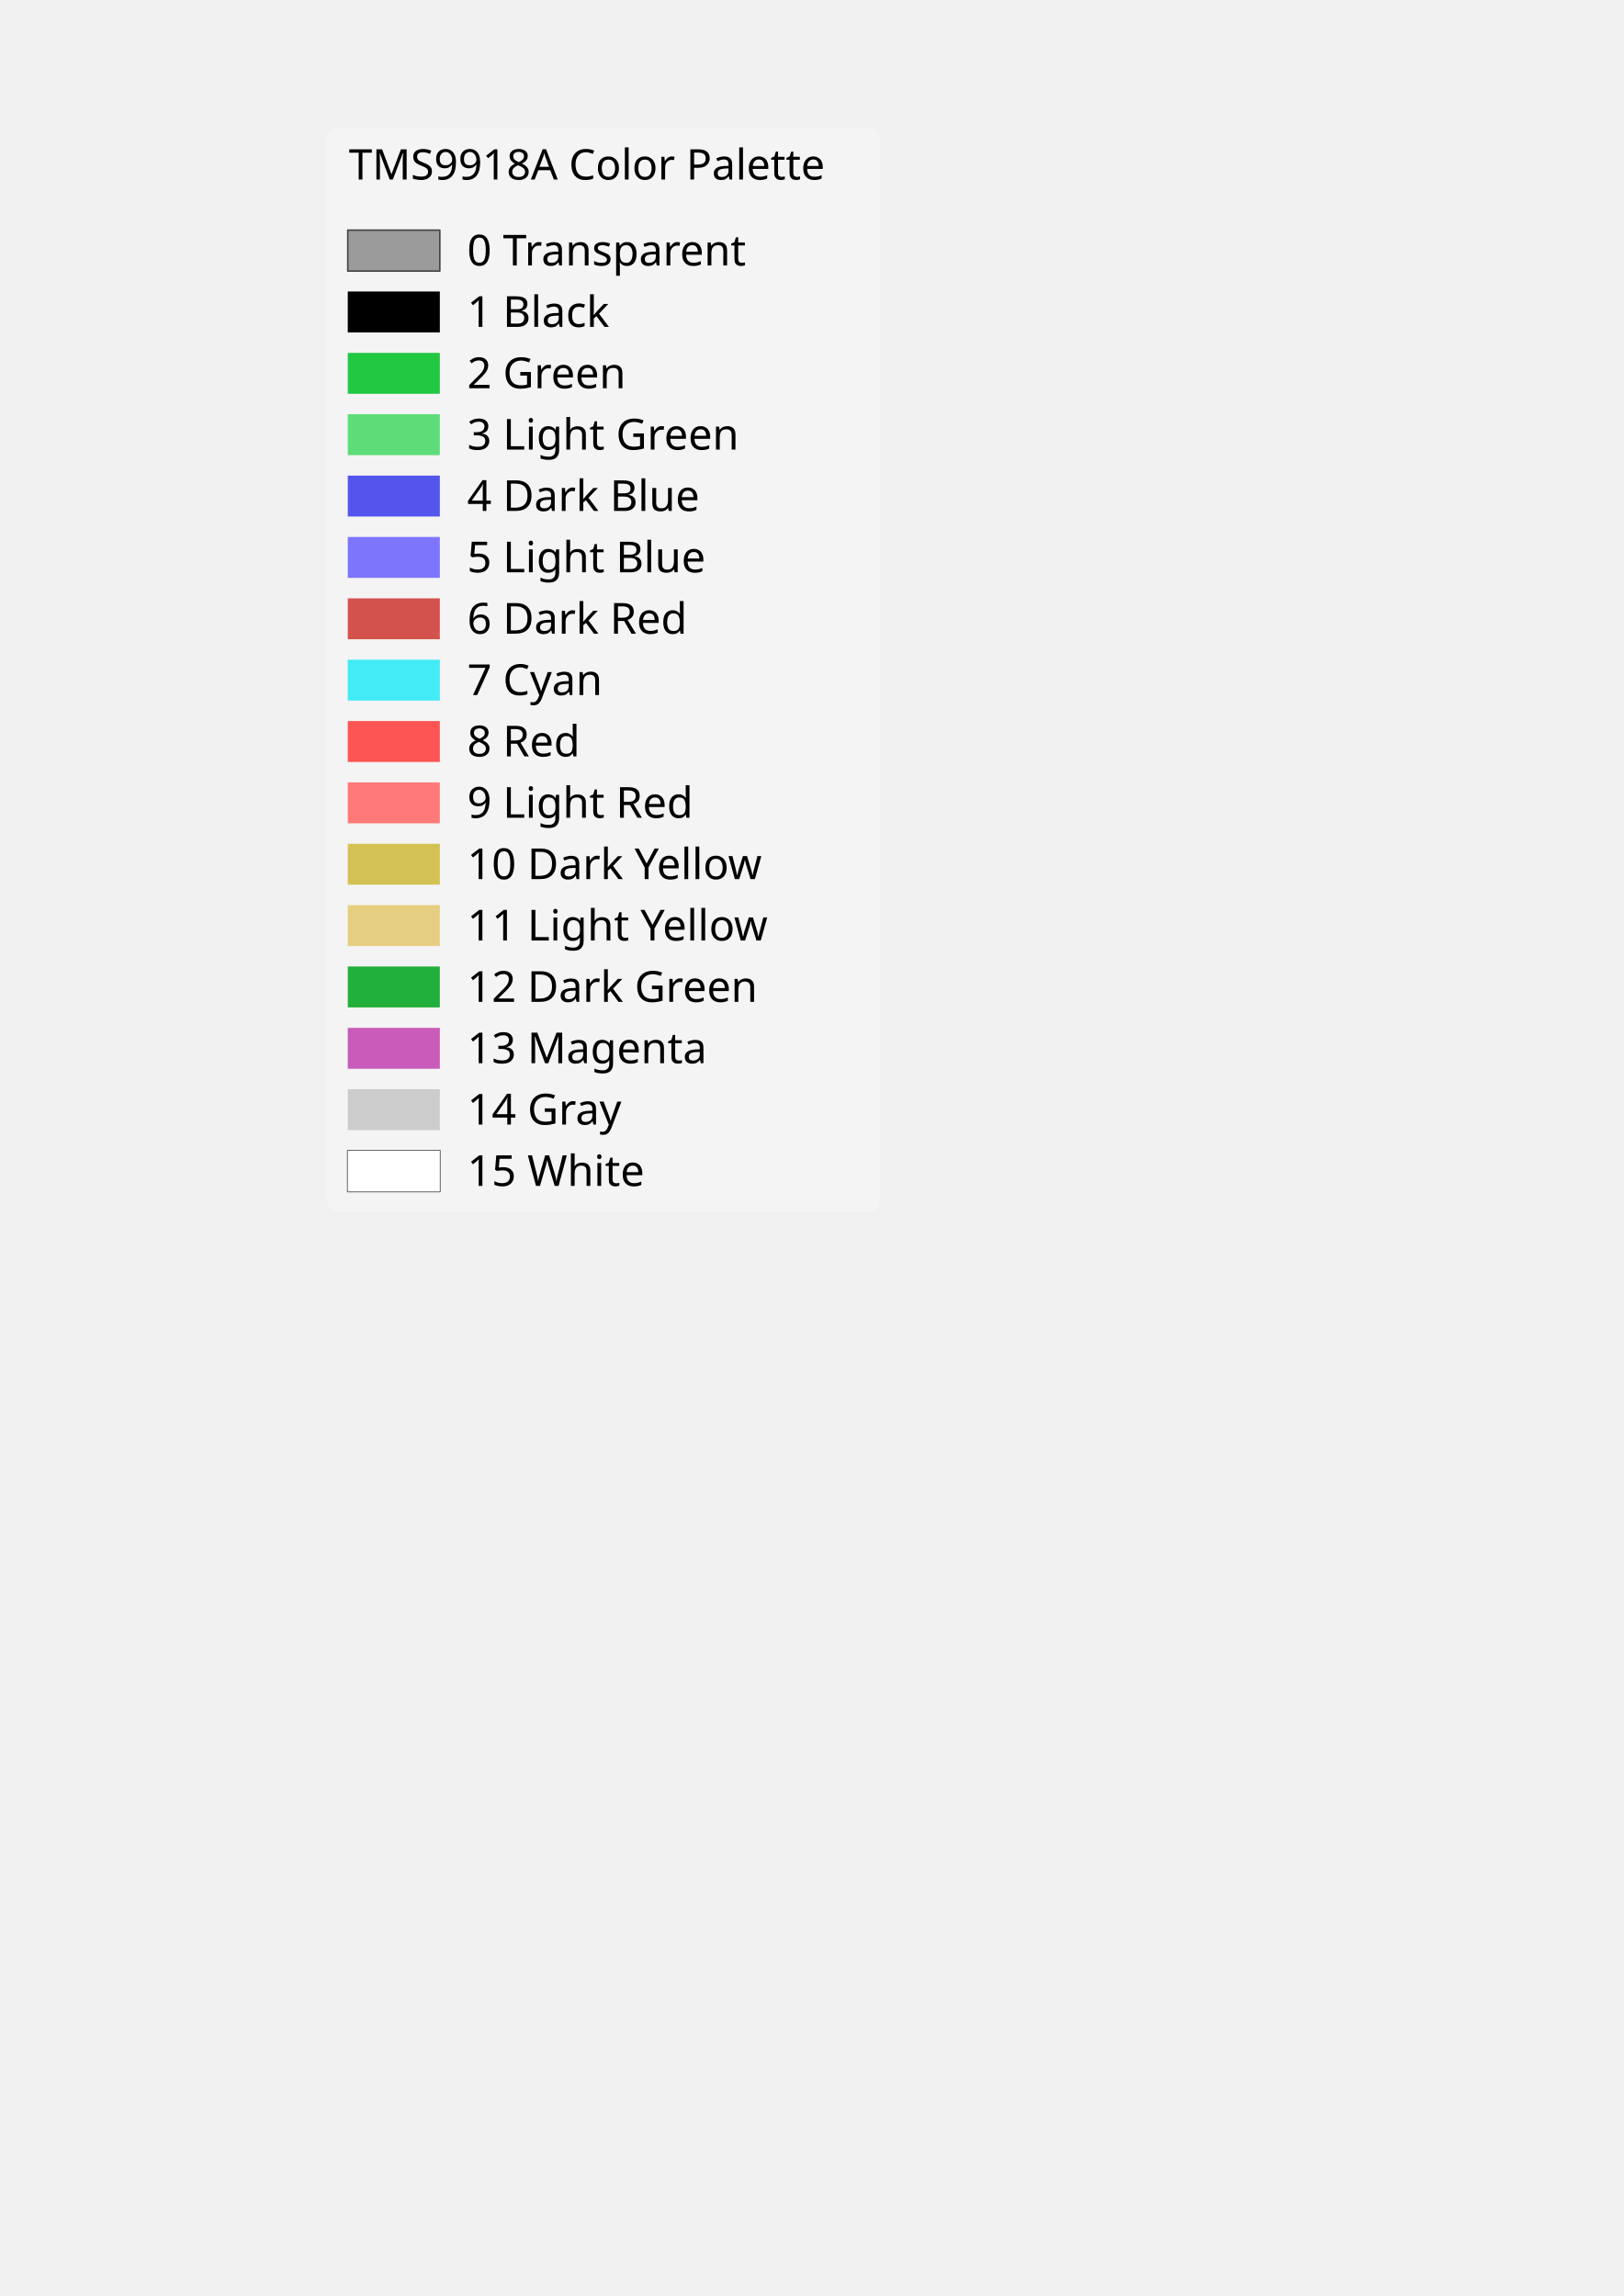
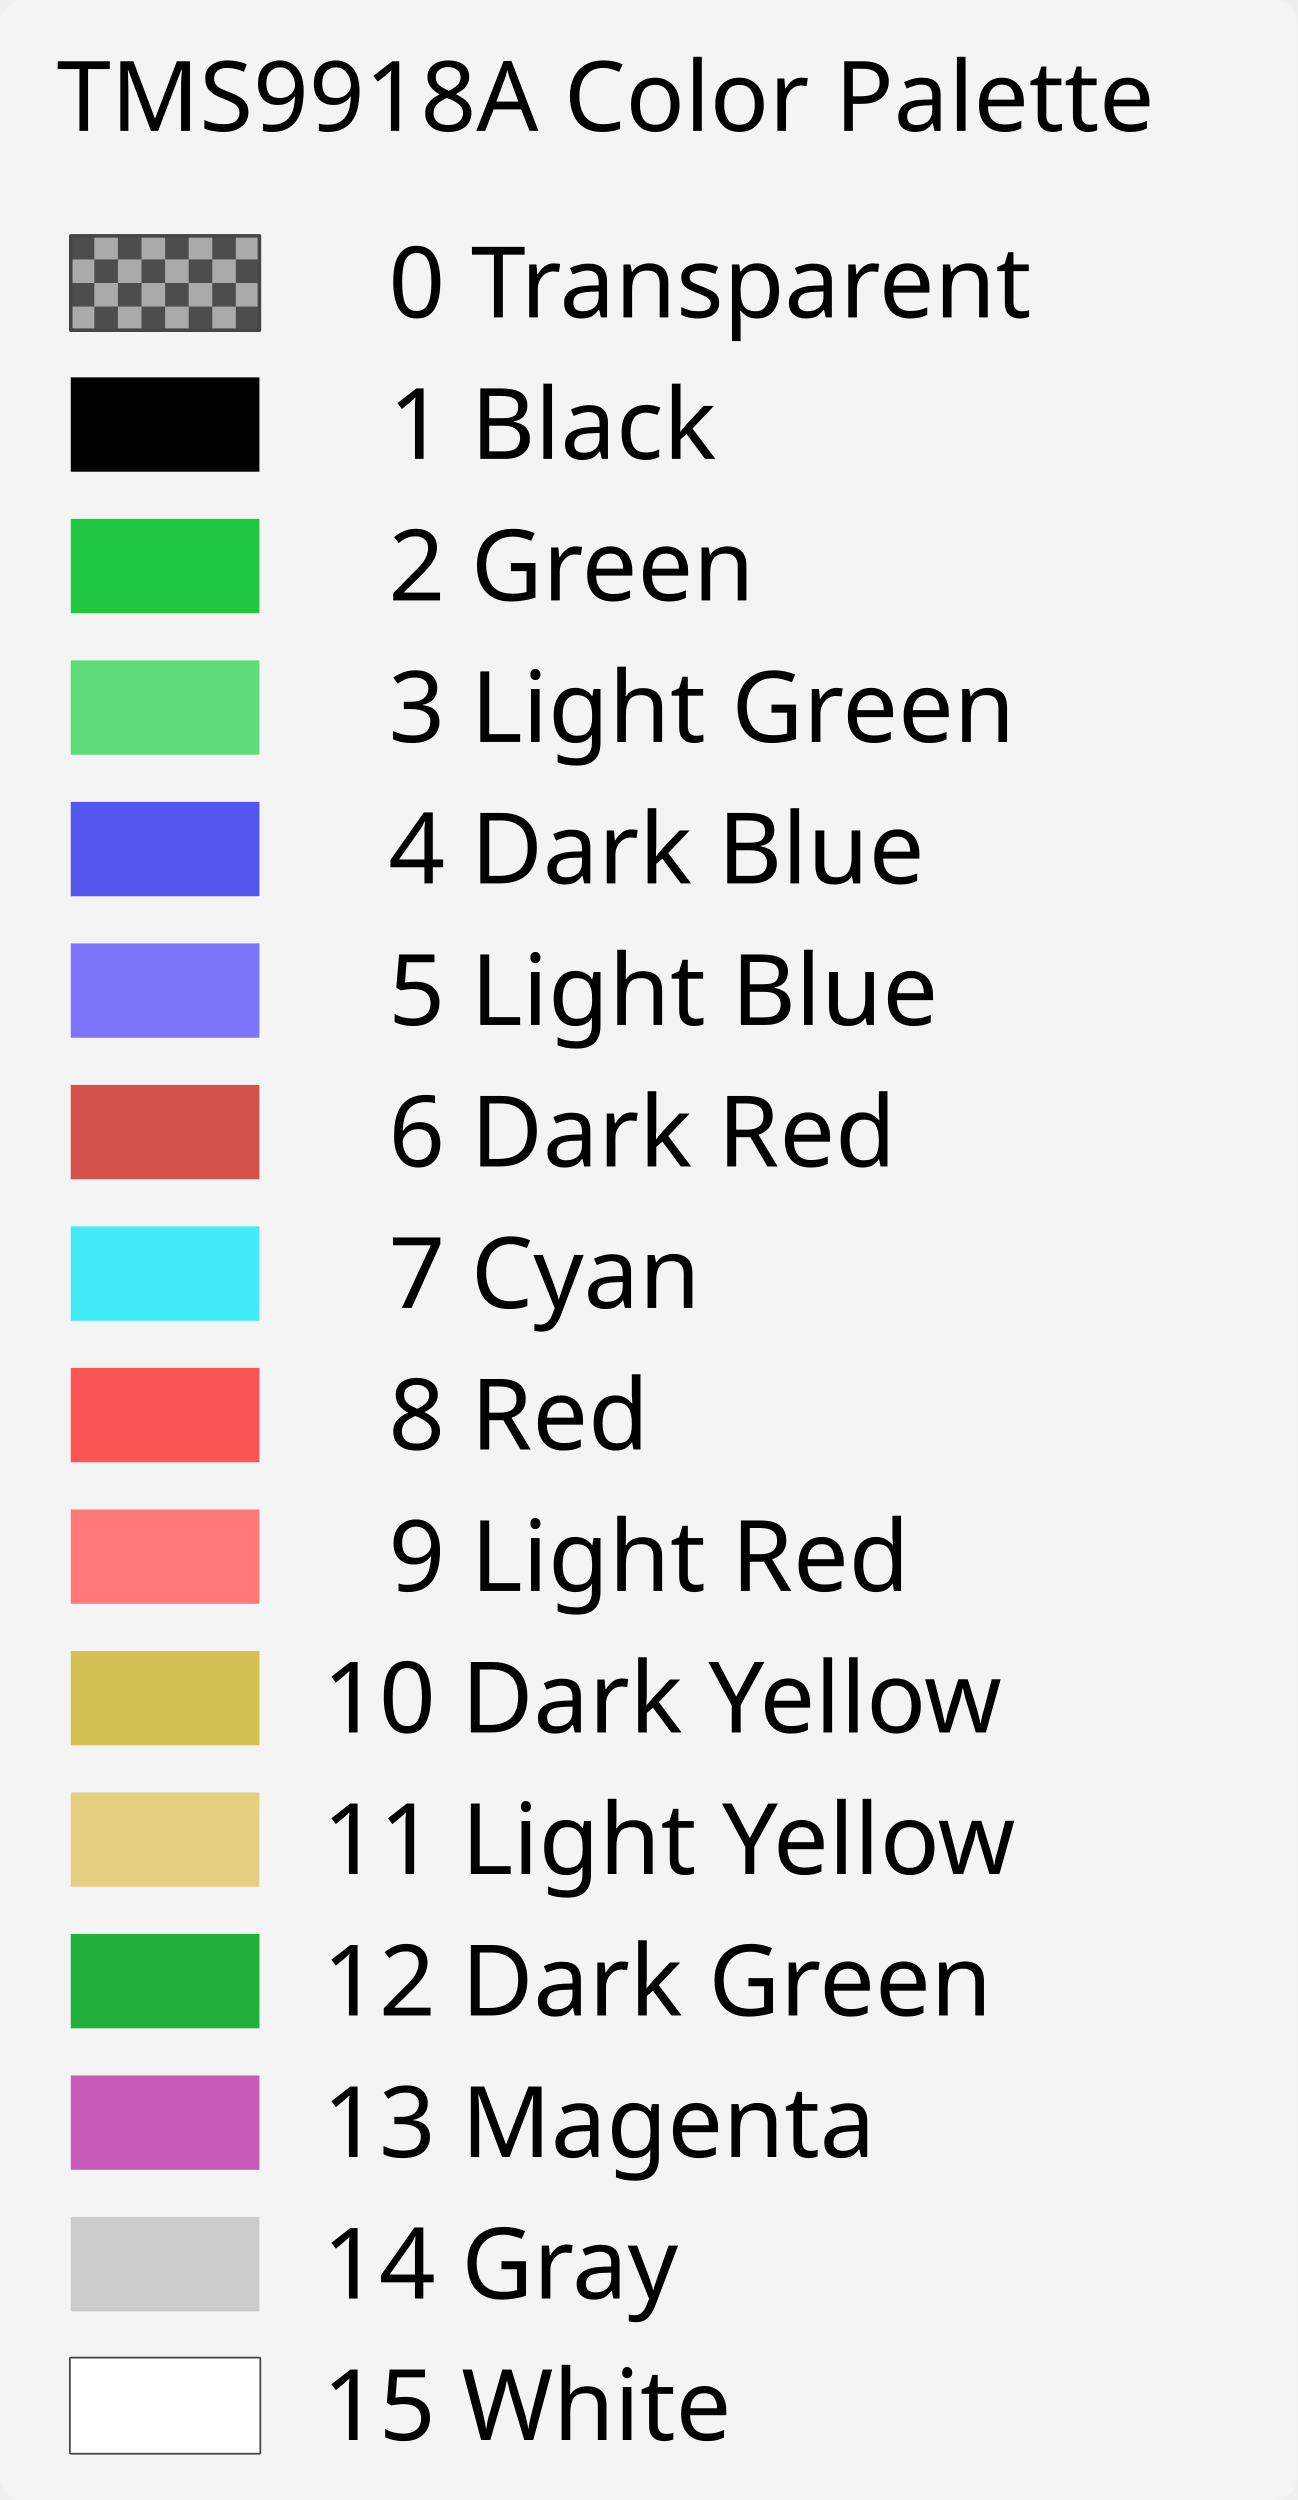
- <svg xmlns="http://www.w3.org/2000/svg" width="210mm" height="297mm" viewBox="0 0 210 297" version="1.1" id="svg8">
+ <svg xmlns="http://www.w3.org/2000/svg" width="72.76mm" height="140.229mm" viewBox="0 0 72.76 140.229" version="1.1" id="svg8">
  <defs id="defs2" />
-   <g id="layer1">
+   <g id="layer1" transform="translate(-42.33333,-16.54167)">
    <g id="g1093">
-       <rect ry="1.323" y="16.542" x="42.333" height="140.229" width="71.438" id="rect823" style="opacity:1;fill:#f4f4f4;fill-opacity:1;stroke:none;stroke-width:0.305;stroke-linejoin:round;stroke-miterlimit:5;stroke-dasharray:none;stroke-opacity:1;paint-order:stroke fill markers" />
-       <g id="g828">
-         <rect style="opacity:1;fill:#444443;fill-opacity:0.498;stroke:#464646;stroke-width:0.2;stroke-linejoin:round;stroke-miterlimit:4;stroke-dasharray:none;stroke-opacity:1;paint-order:stroke markers fill" id="rect817" width="11.906" height="5.292" x="44.979" y="29.771" />
-         <text xml:space="preserve" style="font-style:normal;font-weight:normal;font-size:5.547px;line-height:1.25;font-family:sans-serif;letter-spacing:0px;word-spacing:0px;fill:#000000;fill-opacity:1;stroke:none;stroke-width:0.139" x="60.42" y="34.345" id="text821">
-           <tspan id="tspan819" x="60.42" y="34.345" style="stroke-width:0.139">0 Transparent</tspan>
+       <g id="g1265">
+         <rect style="opacity:1;fill:#f4f4f4;fill-opacity:1;stroke:none;stroke-width:0.308;stroke-linejoin:round;stroke-miterlimit:5;stroke-dasharray:none;stroke-opacity:1;paint-order:stroke fill markers" id="rect823" width="72.76" height="140.229" x="42.333" y="16.542" ry="1.323" />
+         <text xml:space="preserve" style="font-style:normal;font-weight:normal;font-size:5.547px;line-height:1.25;font-family:sans-serif;letter-spacing:0px;word-spacing:0px;fill:#000000;fill-opacity:1;stroke:none;stroke-width:0.139" x="64.124" y="34.345" id="text821">
+           <tspan id="tspan819" x="64.124" y="34.345" style="stroke-width:0.139">0 Transparent</tspan>
        </text>
+         <rect style="opacity:1;fill:#000000;fill-opacity:1;stroke:none;stroke-width:0.11;stroke-linejoin:round;stroke-miterlimit:4;stroke-dasharray:none;stroke-opacity:1;paint-order:stroke markers fill" id="rect817-7" width="10.583" height="5.292" x="46.302" y="37.708" />
+         <text xml:space="preserve" style="font-style:normal;font-weight:normal;font-size:5.547px;line-height:1.25;font-family:sans-serif;letter-spacing:0px;word-spacing:0px;fill:#000000;fill-opacity:1;stroke:none;stroke-width:0.139" x="64.124" y="42.282" id="text821-1">
+           <tspan id="tspan819-8" x="64.124" y="42.282" style="stroke-width:0.139">1 Black</tspan>
+         </text>
+         <rect style="opacity:1;fill:#21c842;fill-opacity:1;stroke:none;stroke-width:0.11;stroke-linejoin:round;stroke-miterlimit:4;stroke-dasharray:none;stroke-opacity:1;paint-order:stroke markers fill" id="rect817-5" width="10.583" height="5.292" x="46.302" y="45.646" />
+         <text xml:space="preserve" style="font-style:normal;font-weight:normal;font-size:5.547px;line-height:1.25;font-family:sans-serif;letter-spacing:0px;word-spacing:0px;fill:#000000;fill-opacity:1;stroke:none;stroke-width:0.139" x="64.124" y="50.22" id="text821-4">
+           <tspan id="tspan819-1" x="64.124" y="50.22" style="stroke-width:0.139">2 Green</tspan>
+         </text>
+         <rect style="opacity:1;fill:#5edc78;fill-opacity:1;stroke:none;stroke-width:0.11;stroke-linejoin:round;stroke-miterlimit:4;stroke-dasharray:none;stroke-opacity:1;paint-order:stroke markers fill" id="rect817-70" width="10.583" height="5.292" x="46.302" y="53.583" />
+         <text xml:space="preserve" style="font-style:normal;font-weight:normal;font-size:5.547px;line-height:1.25;font-family:sans-serif;letter-spacing:0px;word-spacing:0px;fill:#000000;fill-opacity:1;stroke:none;stroke-width:0.139" x="64.124" y="58.157" id="text821-7">
+           <tspan id="tspan819-0" x="64.124" y="58.157" style="stroke-width:0.139">3 Light Green</tspan>
+         </text>
+         <rect style="opacity:1;fill:#5455ed;fill-opacity:1;stroke:none;stroke-width:0.11;stroke-linejoin:round;stroke-miterlimit:4;stroke-dasharray:none;stroke-opacity:1;paint-order:stroke markers fill" id="rect817-9" width="10.583" height="5.292" x="46.302" y="61.521" />
+         <text xml:space="preserve" style="font-style:normal;font-weight:normal;font-size:5.547px;line-height:1.25;font-family:sans-serif;letter-spacing:0px;word-spacing:0px;fill:#000000;fill-opacity:1;stroke:none;stroke-width:0.139" x="64.124" y="66.095" id="text821-40">
+           <tspan id="tspan819-6" x="64.124" y="66.095" style="stroke-width:0.139">4 Dark Blue</tspan>
+         </text>
+         <rect style="opacity:1;fill:#7d76fc;fill-opacity:1;stroke:none;stroke-width:0.11;stroke-linejoin:round;stroke-miterlimit:4;stroke-dasharray:none;stroke-opacity:1;paint-order:stroke markers fill" id="rect817-8" width="10.583" height="5.292" x="46.302" y="69.458" />
+         <text xml:space="preserve" style="font-style:normal;font-weight:normal;font-size:5.547px;line-height:1.25;font-family:sans-serif;letter-spacing:0px;word-spacing:0px;fill:#000000;fill-opacity:1;stroke:none;stroke-width:0.139" x="64.124" y="74.032" id="text821-71">
+           <tspan id="tspan819-9" x="64.124" y="74.032" style="stroke-width:0.139">5 Light Blue</tspan>
+         </text>
+         <rect style="opacity:1;fill:#d4524d;fill-opacity:1;stroke:none;stroke-width:0.11;stroke-linejoin:round;stroke-miterlimit:4;stroke-dasharray:none;stroke-opacity:1;paint-order:stroke markers fill" id="rect817-4" width="10.583" height="5.292" x="46.302" y="77.396" />
+         <text xml:space="preserve" style="font-style:normal;font-weight:normal;font-size:5.547px;line-height:1.25;font-family:sans-serif;letter-spacing:0px;word-spacing:0px;fill:#000000;fill-opacity:1;stroke:none;stroke-width:0.139" x="64.124" y="81.97" id="text821-8">
+           <tspan id="tspan819-92" x="64.124" y="81.97" style="stroke-width:0.139">6 Dark Red</tspan>
+         </text>
+         <rect style="opacity:1;fill:#42ebf5;fill-opacity:1;stroke:none;stroke-width:0.11;stroke-linejoin:round;stroke-miterlimit:4;stroke-dasharray:none;stroke-opacity:1;paint-order:stroke markers fill" id="rect817-1" width="10.583" height="5.292" x="46.302" y="85.333" />
+         <text xml:space="preserve" style="font-style:normal;font-weight:normal;font-size:5.547px;line-height:1.25;font-family:sans-serif;letter-spacing:0px;word-spacing:0px;fill:#000000;fill-opacity:1;stroke:none;stroke-width:0.139" x="64.124" y="89.907" id="text821-80">
+           <tspan id="tspan819-62" x="64.124" y="89.907" style="stroke-width:0.139">7 Cyan</tspan>
+         </text>
+         <rect style="opacity:1;fill:#fc5554;fill-opacity:1;stroke:none;stroke-width:0.11;stroke-linejoin:round;stroke-miterlimit:4;stroke-dasharray:none;stroke-opacity:1;paint-order:stroke markers fill" id="rect817-72" width="10.583" height="5.292" x="46.302" y="93.271" />
+         <text xml:space="preserve" style="font-style:normal;font-weight:normal;font-size:5.547px;line-height:1.25;font-family:sans-serif;letter-spacing:0px;word-spacing:0px;fill:#000000;fill-opacity:1;stroke:none;stroke-width:0.139" x="64.124" y="97.845" id="text821-9">
+           <tspan id="tspan819-93" x="64.124" y="97.845" style="stroke-width:0.139">8 Red</tspan>
+         </text>
+         <rect style="opacity:1;fill:#ff7978;fill-opacity:1;stroke:none;stroke-width:0.11;stroke-linejoin:round;stroke-miterlimit:4;stroke-dasharray:none;stroke-opacity:1;paint-order:stroke markers fill" id="rect817-2" width="10.583" height="5.292" x="46.302" y="101.208" />
+         <text xml:space="preserve" style="font-style:normal;font-weight:normal;font-size:5.547px;line-height:1.25;font-family:sans-serif;letter-spacing:0px;word-spacing:0px;fill:#000000;fill-opacity:1;stroke:none;stroke-width:0.139" x="64.124" y="105.782" id="text821-6">
+           <tspan id="tspan819-96" x="64.124" y="105.782" style="stroke-width:0.139">9 Light Red</tspan>
+         </text>
+         <rect style="opacity:1;fill:#d4c154;fill-opacity:1;stroke:none;stroke-width:0.11;stroke-linejoin:round;stroke-miterlimit:4;stroke-dasharray:none;stroke-opacity:1;paint-order:stroke markers fill" id="rect817-11" width="10.583" height="5.292" x="46.302" y="109.146" />
+         <text xml:space="preserve" style="font-style:normal;font-weight:normal;font-size:5.547px;line-height:1.25;font-family:sans-serif;letter-spacing:0px;word-spacing:0px;fill:#000000;fill-opacity:1;stroke:none;stroke-width:0.139" x="60.42" y="113.72" id="text821-97">
+           <tspan id="tspan819-64" x="60.42" y="113.72" style="stroke-width:0.139">10 Dark Yellow</tspan>
+         </text>
+         <rect style="opacity:1;fill:#e6ce80;fill-opacity:1;stroke:none;stroke-width:0.11;stroke-linejoin:round;stroke-miterlimit:4;stroke-dasharray:none;stroke-opacity:1;paint-order:stroke markers fill" id="rect817-23" width="10.583" height="5.292" x="46.302" y="117.083" />
+         <text xml:space="preserve" style="font-style:normal;font-weight:normal;font-size:5.547px;line-height:1.25;font-family:sans-serif;letter-spacing:0px;word-spacing:0px;fill:#000000;fill-opacity:1;stroke:none;stroke-width:0.139" x="60.42" y="121.657" id="text821-75">
+           <tspan id="tspan819-2" x="60.42" y="121.657" style="stroke-width:0.139">11 Light Yellow</tspan>
+         </text>
+         <rect style="opacity:1;fill:#21b03b;fill-opacity:1;stroke:none;stroke-width:0.11;stroke-linejoin:round;stroke-miterlimit:4;stroke-dasharray:none;stroke-opacity:1;paint-order:stroke markers fill" id="rect817-0" width="10.583" height="5.292" x="46.302" y="125.021" />
+         <text xml:space="preserve" style="font-style:normal;font-weight:normal;font-size:5.547px;line-height:1.25;font-family:sans-serif;letter-spacing:0px;word-spacing:0px;fill:#000000;fill-opacity:1;stroke:none;stroke-width:0.139" x="60.42" y="129.595" id="text821-0">
+           <tspan id="tspan819-7" x="60.42" y="129.595" style="stroke-width:0.139">12 Dark Green</tspan>
+         </text>
+         <rect style="opacity:1;fill:#c95bba;fill-opacity:1;stroke:none;stroke-width:0.11;stroke-linejoin:round;stroke-miterlimit:4;stroke-dasharray:none;stroke-opacity:1;paint-order:stroke markers fill" id="rect817-12" width="10.583" height="5.292" x="46.302" y="132.958" />
+         <text xml:space="preserve" style="font-style:normal;font-weight:normal;font-size:5.547px;line-height:1.25;font-family:sans-serif;letter-spacing:0px;word-spacing:0px;fill:#000000;fill-opacity:1;stroke:none;stroke-width:0.139" x="60.42" y="137.532" id="text821-15">
+           <tspan id="tspan819-67" x="60.42" y="137.532" style="stroke-width:0.139">13 Magenta</tspan>
+         </text>
+         <rect style="opacity:1;fill:#cccccc;fill-opacity:1;stroke:none;stroke-width:0.11;stroke-linejoin:round;stroke-miterlimit:4;stroke-dasharray:none;stroke-opacity:1;paint-order:stroke markers fill" id="rect817-27" width="10.583" height="5.292" x="46.302" y="140.896" />
+         <text xml:space="preserve" style="font-style:normal;font-weight:normal;font-size:5.547px;line-height:1.25;font-family:sans-serif;letter-spacing:0px;word-spacing:0px;fill:#000000;fill-opacity:1;stroke:none;stroke-width:0.139" x="60.42" y="145.47" id="text821-46">
+           <tspan id="tspan819-72" x="60.42" y="145.47" style="stroke-width:0.139">14 Gray</tspan>
+         </text>
+         <rect style="opacity:1;fill:#ffffff;fill-opacity:1;stroke:#464646;stroke-width:0.2;stroke-linejoin:round;stroke-miterlimit:4;stroke-dasharray:none;stroke-opacity:1;paint-order:stroke markers fill" id="rect817-3" width="10.583" height="5.292" x="46.302" y="148.833" />
+         <text xml:space="preserve" style="font-style:normal;font-weight:normal;font-size:5.547px;line-height:1.25;font-family:sans-serif;letter-spacing:0px;word-spacing:0px;fill:#000000;fill-opacity:1;stroke:none;stroke-width:0.139;stroke-opacity:1" x="60.42" y="153.407" id="text821-70">
+           <tspan id="tspan819-5" x="60.42" y="153.407" style="stroke:none;stroke-width:0.139;stroke-opacity:1">15 White</tspan>
+         </text>
+         <text xml:space="preserve" style="font-style:normal;font-weight:normal;font-size:11.733px;line-height:1.25;font-family:sans-serif;letter-spacing:0px;word-spacing:0px;fill:#000000;fill-opacity:1;stroke:none;stroke-width:0.293" x="45.508" y="23.885" id="text1024">
+           <tspan id="tspan1022" x="45.508" y="23.885" style="font-size:5.475px;stroke-width:0.293">TMS9918A Color Palette</tspan>
+         </text>
+         <g transform="translate(26.45833,-2.645832)" id="g1194">
+           <rect style="opacity:1;fill:#aaaaaa;fill-opacity:1;stroke:none;stroke-width:0.566;stroke-linejoin:round;stroke-miterlimit:4;stroke-dasharray:none;stroke-opacity:1;paint-order:stroke fill markers" id="rect911-2-6" width="10.583" height="5.292" x="19.844" y="32.417" />
+           <rect style="opacity:1;fill:#4d4d4d;fill-opacity:1;stroke:none;stroke-width:0.1;stroke-linejoin:round;stroke-miterlimit:4;stroke-dasharray:none;stroke-opacity:1;paint-order:stroke fill markers" id="rect911" width="1.323" height="1.323" x="19.844" y="32.417" />
+           <rect style="opacity:1;fill:#4d4d4d;fill-opacity:1;stroke:none;stroke-width:0.1;stroke-linejoin:round;stroke-miterlimit:4;stroke-dasharray:none;stroke-opacity:1;paint-order:stroke fill markers" id="rect911-7" width="1.323" height="1.323" x="21.167" y="33.74" />
+           <rect style="opacity:1;fill:#4d4d4d;fill-opacity:1;stroke:none;stroke-width:0.1;stroke-linejoin:round;stroke-miterlimit:4;stroke-dasharray:none;stroke-opacity:1;paint-order:stroke fill markers" id="rect911-9" width="1.323" height="1.323" x="22.49" y="32.417" />
+           <rect style="opacity:1;fill:#4d4d4d;fill-opacity:1;stroke:none;stroke-width:0.1;stroke-linejoin:round;stroke-miterlimit:4;stroke-dasharray:none;stroke-opacity:1;paint-order:stroke fill markers" id="rect911-1" width="1.323" height="1.323" x="19.844" y="35.062" />
+           <rect style="opacity:1;fill:#4d4d4d;fill-opacity:1;stroke:none;stroke-width:0.1;stroke-linejoin:round;stroke-miterlimit:4;stroke-dasharray:none;stroke-opacity:1;paint-order:stroke fill markers" id="rect911-91" width="1.323" height="1.323" x="22.49" y="35.062" />
+           <rect style="opacity:1;fill:#4d4d4d;fill-opacity:1;stroke:none;stroke-width:0.1;stroke-linejoin:round;stroke-miterlimit:4;stroke-dasharray:none;stroke-opacity:1;paint-order:stroke fill markers" id="rect911-16" width="1.323" height="1.323" x="21.167" y="36.385" />
+           <rect style="opacity:1;fill:#4d4d4d;fill-opacity:1;stroke:none;stroke-width:0.1;stroke-linejoin:round;stroke-miterlimit:4;stroke-dasharray:none;stroke-opacity:1;paint-order:stroke fill markers" id="rect911-95" width="1.323" height="1.323" x="23.812" y="33.74" />
+           <rect style="opacity:1;fill:#4d4d4d;fill-opacity:1;stroke:none;stroke-width:0.1;stroke-linejoin:round;stroke-miterlimit:4;stroke-dasharray:none;stroke-opacity:1;paint-order:stroke fill markers" id="rect911-0" width="1.323" height="1.323" x="23.812" y="36.385" />
+           <rect style="opacity:1;fill:#4d4d4d;fill-opacity:1;stroke:none;stroke-width:0.1;stroke-linejoin:round;stroke-miterlimit:4;stroke-dasharray:none;stroke-opacity:1;paint-order:stroke fill markers" id="rect911-71" width="1.323" height="1.323" x="25.135" y="32.417" />
+           <rect style="opacity:1;fill:#4d4d4d;fill-opacity:1;stroke:none;stroke-width:0.1;stroke-linejoin:round;stroke-miterlimit:4;stroke-dasharray:none;stroke-opacity:1;paint-order:stroke fill markers" id="rect911-8" width="1.323" height="1.323" x="25.135" y="35.062" />
+           <rect style="opacity:1;fill:#4d4d4d;fill-opacity:1;stroke:none;stroke-width:0.1;stroke-linejoin:round;stroke-miterlimit:4;stroke-dasharray:none;stroke-opacity:1;paint-order:stroke fill markers" id="rect911-4" width="1.323" height="1.323" x="26.458" y="33.74" />
+           <rect style="opacity:1;fill:#4d4d4d;fill-opacity:1;stroke:none;stroke-width:0.1;stroke-linejoin:round;stroke-miterlimit:4;stroke-dasharray:none;stroke-opacity:1;paint-order:stroke fill markers" id="rect911-96" width="1.323" height="1.323" x="26.458" y="36.385" />
+           <rect style="opacity:1;fill:#4d4d4d;fill-opacity:1;stroke:none;stroke-width:0.1;stroke-linejoin:round;stroke-miterlimit:4;stroke-dasharray:none;stroke-opacity:1;paint-order:stroke fill markers" id="rect911-11" width="1.323" height="1.323" x="27.781" y="32.417" />
+           <rect style="opacity:1;fill:#4d4d4d;fill-opacity:1;stroke:none;stroke-width:0.1;stroke-linejoin:round;stroke-miterlimit:4;stroke-dasharray:none;stroke-opacity:1;paint-order:stroke fill markers" id="rect911-3" width="1.323" height="1.323" x="27.781" y="35.062" />
+           <rect style="opacity:1;fill:#4d4d4d;fill-opacity:1;stroke:none;stroke-width:0.1;stroke-linejoin:round;stroke-miterlimit:4;stroke-dasharray:none;stroke-opacity:1;paint-order:stroke fill markers" id="rect911-5" width="1.323" height="1.323" x="29.104" y="33.74" />
+           <rect style="opacity:1;fill:#4d4d4d;fill-opacity:1;stroke:none;stroke-width:0.1;stroke-linejoin:round;stroke-miterlimit:4;stroke-dasharray:none;stroke-opacity:1;paint-order:stroke fill markers" id="rect911-54" width="1.323" height="1.323" x="29.104" y="36.385" />
+           <rect y="32.417" x="19.844" height="5.292" width="10.583" id="rect817" style="opacity:1;fill:none;fill-opacity:1;stroke:#464646;stroke-width:0.2;stroke-linejoin:round;stroke-miterlimit:4;stroke-dasharray:none;stroke-opacity:1;paint-order:stroke markers fill" />
+         </g>
      </g>
-       <g id="g828-1" transform="translate(-1.2715658e-6,7.937499)">
-         <rect style="opacity:1;fill:#000000;fill-opacity:1;stroke:none;stroke-width:0.116;stroke-linejoin:round;stroke-miterlimit:4;stroke-dasharray:none;stroke-opacity:1;paint-order:stroke markers fill" id="rect817-7" width="11.906" height="5.292" x="44.979" y="29.771" />
-         <text xml:space="preserve" style="font-style:normal;font-weight:normal;font-size:5.547px;line-height:1.25;font-family:sans-serif;letter-spacing:0px;word-spacing:0px;fill:#000000;fill-opacity:1;stroke:none;stroke-width:0.139" x="60.42" y="34.345" id="text821-1">
-           <tspan id="tspan819-8" x="60.42" y="34.345" style="stroke-width:0.139">1 Black</tspan>
-         </text>
-       </g>
-       <g id="g828-5" transform="translate(-1.2715658e-6,15.875)">
-         <rect style="opacity:1;fill:#21c842;fill-opacity:1;stroke:none;stroke-width:0.116;stroke-linejoin:round;stroke-miterlimit:4;stroke-dasharray:none;stroke-opacity:1;paint-order:stroke markers fill" id="rect817-5" width="11.906" height="5.292" x="44.979" y="29.771" />
-         <text xml:space="preserve" style="font-style:normal;font-weight:normal;font-size:5.547px;line-height:1.25;font-family:sans-serif;letter-spacing:0px;word-spacing:0px;fill:#000000;fill-opacity:1;stroke:none;stroke-width:0.139" x="60.42" y="34.345" id="text821-4">
-           <tspan id="tspan819-1" x="60.42" y="34.345" style="stroke-width:0.139">2 Green</tspan>
-         </text>
-       </g>
-       <g id="g828-8" transform="translate(-1.2715658e-6,23.8125)">
-         <rect style="opacity:1;fill:#5edc78;fill-opacity:1;stroke:none;stroke-width:0.116;stroke-linejoin:round;stroke-miterlimit:4;stroke-dasharray:none;stroke-opacity:1;paint-order:stroke markers fill" id="rect817-70" width="11.906" height="5.292" x="44.979" y="29.771" />
-         <text xml:space="preserve" style="font-style:normal;font-weight:normal;font-size:5.547px;line-height:1.25;font-family:sans-serif;letter-spacing:0px;word-spacing:0px;fill:#000000;fill-opacity:1;stroke:none;stroke-width:0.139" x="60.42" y="34.345" id="text821-7">
-           <tspan id="tspan819-0" x="60.42" y="34.345" style="stroke-width:0.139">3 Light Green</tspan>
-         </text>
-       </g>
-       <g id="g828-4" transform="translate(-1.2715658e-6,31.75)">
-         <rect style="opacity:1;fill:#5455ed;fill-opacity:1;stroke:none;stroke-width:0.116;stroke-linejoin:round;stroke-miterlimit:4;stroke-dasharray:none;stroke-opacity:1;paint-order:stroke markers fill" id="rect817-9" width="11.906" height="5.292" x="44.979" y="29.771" />
-         <text xml:space="preserve" style="font-style:normal;font-weight:normal;font-size:5.547px;line-height:1.25;font-family:sans-serif;letter-spacing:0px;word-spacing:0px;fill:#000000;fill-opacity:1;stroke:none;stroke-width:0.139" x="60.42" y="34.345" id="text821-40">
-           <tspan id="tspan819-6" x="60.42" y="34.345" style="stroke-width:0.139">4 Dark Blue</tspan>
-         </text>
-       </g>
-       <g id="g828-2" transform="translate(-1.2715658e-6,39.6875)">
-         <rect style="opacity:1;fill:#7d76fc;fill-opacity:1;stroke:none;stroke-width:0.116;stroke-linejoin:round;stroke-miterlimit:4;stroke-dasharray:none;stroke-opacity:1;paint-order:stroke markers fill" id="rect817-8" width="11.906" height="5.292" x="44.979" y="29.771" />
-         <text xml:space="preserve" style="font-style:normal;font-weight:normal;font-size:5.547px;line-height:1.25;font-family:sans-serif;letter-spacing:0px;word-spacing:0px;fill:#000000;fill-opacity:1;stroke:none;stroke-width:0.139" x="60.42" y="34.345" id="text821-71">
-           <tspan id="tspan819-9" x="60.42" y="34.345" style="stroke-width:0.139">5 Light Blue</tspan>
-         </text>
-       </g>
-       <g id="g828-0" transform="translate(-1.2715658e-6,47.625)">
-         <rect style="opacity:1;fill:#d4524d;fill-opacity:1;stroke:none;stroke-width:0.116;stroke-linejoin:round;stroke-miterlimit:4;stroke-dasharray:none;stroke-opacity:1;paint-order:stroke markers fill" id="rect817-4" width="11.906" height="5.292" x="44.979" y="29.771" />
-         <text xml:space="preserve" style="font-style:normal;font-weight:normal;font-size:5.547px;line-height:1.25;font-family:sans-serif;letter-spacing:0px;word-spacing:0px;fill:#000000;fill-opacity:1;stroke:none;stroke-width:0.139" x="60.42" y="34.345" id="text821-8">
-           <tspan id="tspan819-92" x="60.42" y="34.345" style="stroke-width:0.139">6 Dark Red</tspan>
-         </text>
-       </g>
-       <g id="g828-57" transform="translate(-1.2715658e-6,55.5625)">
-         <rect style="opacity:1;fill:#42ebf5;fill-opacity:1;stroke:none;stroke-width:0.116;stroke-linejoin:round;stroke-miterlimit:4;stroke-dasharray:none;stroke-opacity:1;paint-order:stroke markers fill" id="rect817-1" width="11.906" height="5.292" x="44.979" y="29.771" />
-         <text xml:space="preserve" style="font-style:normal;font-weight:normal;font-size:5.547px;line-height:1.25;font-family:sans-serif;letter-spacing:0px;word-spacing:0px;fill:#000000;fill-opacity:1;stroke:none;stroke-width:0.139" x="60.42" y="34.345" id="text821-80">
-           <tspan id="tspan819-62" x="60.42" y="34.345" style="stroke-width:0.139">7 Cyan</tspan>
-         </text>
-       </g>
-       <g id="g828-82" transform="translate(-1.2715658e-6,63.5)">
-         <rect style="opacity:1;fill:#fc5554;fill-opacity:1;stroke:none;stroke-width:0.116;stroke-linejoin:round;stroke-miterlimit:4;stroke-dasharray:none;stroke-opacity:1;paint-order:stroke markers fill" id="rect817-72" width="11.906" height="5.292" x="44.979" y="29.771" />
-         <text xml:space="preserve" style="font-style:normal;font-weight:normal;font-size:5.547px;line-height:1.25;font-family:sans-serif;letter-spacing:0px;word-spacing:0px;fill:#000000;fill-opacity:1;stroke:none;stroke-width:0.139" x="60.42" y="34.345" id="text821-9">
-           <tspan id="tspan819-93" x="60.42" y="34.345" style="stroke-width:0.139">8 Red</tspan>
-         </text>
-       </g>
-       <g id="g828-7" transform="translate(-1.2715658e-6,71.4375)">
-         <rect style="opacity:1;fill:#ff7978;fill-opacity:1;stroke:none;stroke-width:0.116;stroke-linejoin:round;stroke-miterlimit:4;stroke-dasharray:none;stroke-opacity:1;paint-order:stroke markers fill" id="rect817-2" width="11.906" height="5.292" x="44.979" y="29.771" />
-         <text xml:space="preserve" style="font-style:normal;font-weight:normal;font-size:5.547px;line-height:1.25;font-family:sans-serif;letter-spacing:0px;word-spacing:0px;fill:#000000;fill-opacity:1;stroke:none;stroke-width:0.139" x="60.42" y="34.345" id="text821-6">
-           <tspan id="tspan819-96" x="60.42" y="34.345" style="stroke-width:0.139">9 Light Red</tspan>
-         </text>
-       </g>
-       <g id="g828-59" transform="translate(-1.2715658e-6,79.375)">
-         <rect style="opacity:1;fill:#d4c154;fill-opacity:1;stroke:none;stroke-width:0.116;stroke-linejoin:round;stroke-miterlimit:4;stroke-dasharray:none;stroke-opacity:1;paint-order:stroke markers fill" id="rect817-11" width="11.906" height="5.292" x="44.979" y="29.771" />
-         <text xml:space="preserve" style="font-style:normal;font-weight:normal;font-size:5.547px;line-height:1.25;font-family:sans-serif;letter-spacing:0px;word-spacing:0px;fill:#000000;fill-opacity:1;stroke:none;stroke-width:0.139" x="60.42" y="34.345" id="text821-97">
-           <tspan id="tspan819-64" x="60.42" y="34.345" style="stroke-width:0.139">10 Dark Yellow</tspan>
-         </text>
-       </g>
-       <g id="g828-9" transform="translate(-1.2715658e-6,87.3125)">
-         <rect style="opacity:1;fill:#e6ce80;fill-opacity:1;stroke:none;stroke-width:0.116;stroke-linejoin:round;stroke-miterlimit:4;stroke-dasharray:none;stroke-opacity:1;paint-order:stroke markers fill" id="rect817-23" width="11.906" height="5.292" x="44.979" y="29.771" />
-         <text xml:space="preserve" style="font-style:normal;font-weight:normal;font-size:5.547px;line-height:1.25;font-family:sans-serif;letter-spacing:0px;word-spacing:0px;fill:#000000;fill-opacity:1;stroke:none;stroke-width:0.139" x="60.42" y="34.345" id="text821-75">
-           <tspan id="tspan819-2" x="60.42" y="34.345" style="stroke-width:0.139">11 Light Yellow</tspan>
-         </text>
-       </g>
-       <g id="g828-40" transform="translate(-1.2715658e-6,95.25)">
-         <rect style="opacity:1;fill:#21b03b;fill-opacity:1;stroke:none;stroke-width:0.116;stroke-linejoin:round;stroke-miterlimit:4;stroke-dasharray:none;stroke-opacity:1;paint-order:stroke markers fill" id="rect817-0" width="11.906" height="5.292" x="44.979" y="29.771" />
-         <text xml:space="preserve" style="font-style:normal;font-weight:normal;font-size:5.547px;line-height:1.25;font-family:sans-serif;letter-spacing:0px;word-spacing:0px;fill:#000000;fill-opacity:1;stroke:none;stroke-width:0.139" x="60.42" y="34.345" id="text821-0">
-           <tspan id="tspan819-7" x="60.42" y="34.345" style="stroke-width:0.139">12 Dark Green</tspan>
-         </text>
-       </g>
-       <g id="g828-73" transform="translate(-1.2715658e-6,103.1875)">
-         <rect style="opacity:1;fill:#c95bba;fill-opacity:1;stroke:none;stroke-width:0.116;stroke-linejoin:round;stroke-miterlimit:4;stroke-dasharray:none;stroke-opacity:1;paint-order:stroke markers fill" id="rect817-12" width="11.906" height="5.292" x="44.979" y="29.771" />
-         <text xml:space="preserve" style="font-style:normal;font-weight:normal;font-size:5.547px;line-height:1.25;font-family:sans-serif;letter-spacing:0px;word-spacing:0px;fill:#000000;fill-opacity:1;stroke:none;stroke-width:0.139" x="60.42" y="34.345" id="text821-15">
-           <tspan id="tspan819-67" x="60.42" y="34.345" style="stroke-width:0.139">13 Magenta</tspan>
-         </text>
-       </g>
-       <g id="g828-70" transform="translate(-1.2715658e-6,111.125)">
-         <rect style="opacity:1;fill:#cccccc;fill-opacity:1;stroke:none;stroke-width:0.116;stroke-linejoin:round;stroke-miterlimit:4;stroke-dasharray:none;stroke-opacity:1;paint-order:stroke markers fill" id="rect817-27" width="11.906" height="5.292" x="44.979" y="29.771" />
-         <text xml:space="preserve" style="font-style:normal;font-weight:normal;font-size:5.547px;line-height:1.25;font-family:sans-serif;letter-spacing:0px;word-spacing:0px;fill:#000000;fill-opacity:1;stroke:none;stroke-width:0.139" x="60.42" y="34.345" id="text821-46">
-           <tspan id="tspan819-72" x="60.42" y="34.345" style="stroke-width:0.139">14 Gray</tspan>
-         </text>
-       </g>
-       <g style="stroke:none;stroke-opacity:1" id="g828-72" transform="translate(-1.2715658e-6,119.0625)">
-         <rect style="opacity:1;fill:#ffffff;fill-opacity:1;stroke:#464646;stroke-width:0.2;stroke-linejoin:round;stroke-miterlimit:4;stroke-dasharray:none;stroke-opacity:1;paint-order:stroke markers fill" id="rect817-3" width="11.906" height="5.292" x="44.979" y="29.771" />
-         <text xml:space="preserve" style="font-style:normal;font-weight:normal;font-size:5.547px;line-height:1.25;font-family:sans-serif;letter-spacing:0px;word-spacing:0px;fill:#000000;fill-opacity:1;stroke:none;stroke-width:0.139;stroke-opacity:1" x="60.42" y="34.345" id="text821-70">
-           <tspan id="tspan819-5" x="60.42" y="34.345" style="stroke-width:0.139;stroke:none;stroke-opacity:1">15 White</tspan>
-         </text>
-       </g>
-       <text id="text1024" y="23.223" x="45.111" style="font-style:normal;font-weight:normal;font-size:11.733px;line-height:1.25;font-family:sans-serif;letter-spacing:0px;word-spacing:0px;fill:#000000;fill-opacity:1;stroke:none;stroke-width:0.293" xml:space="preserve">
-         <tspan style="font-size:5.475px;stroke-width:0.293" y="23.223" x="45.111" id="tspan1022">TMS9918A Color Palette</tspan>
-       </text>
    </g>
  </g>
</svg>
